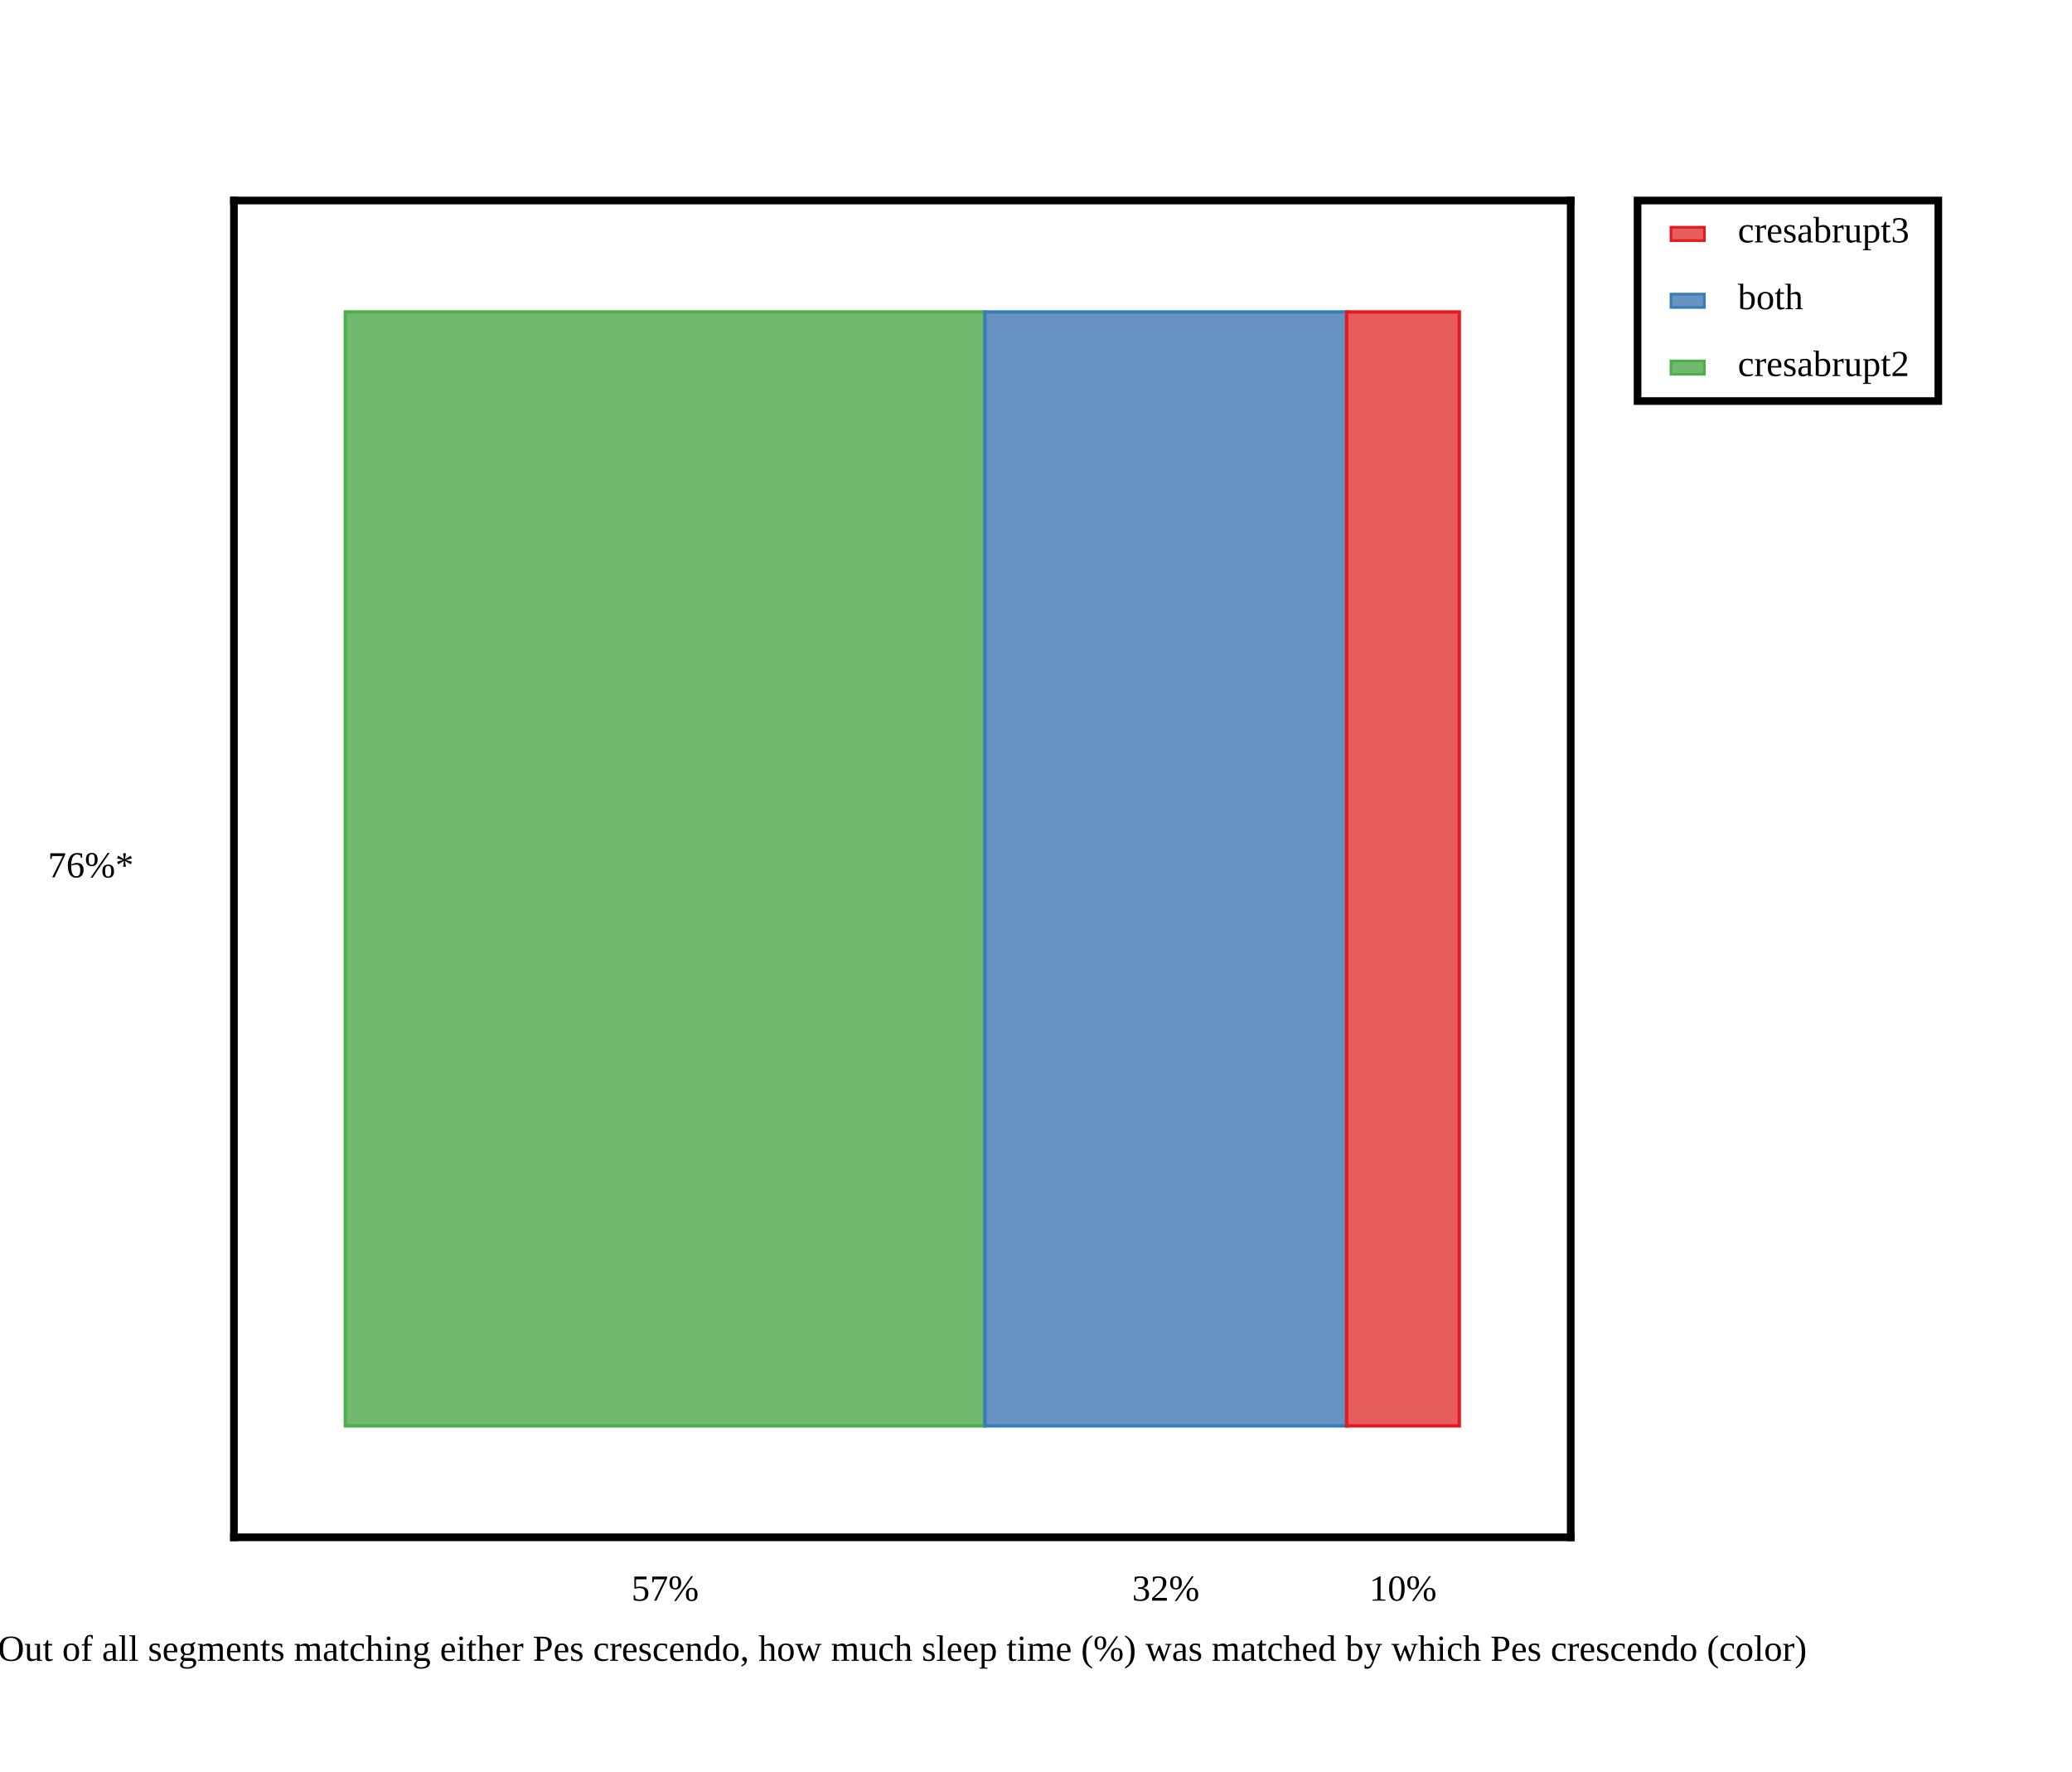
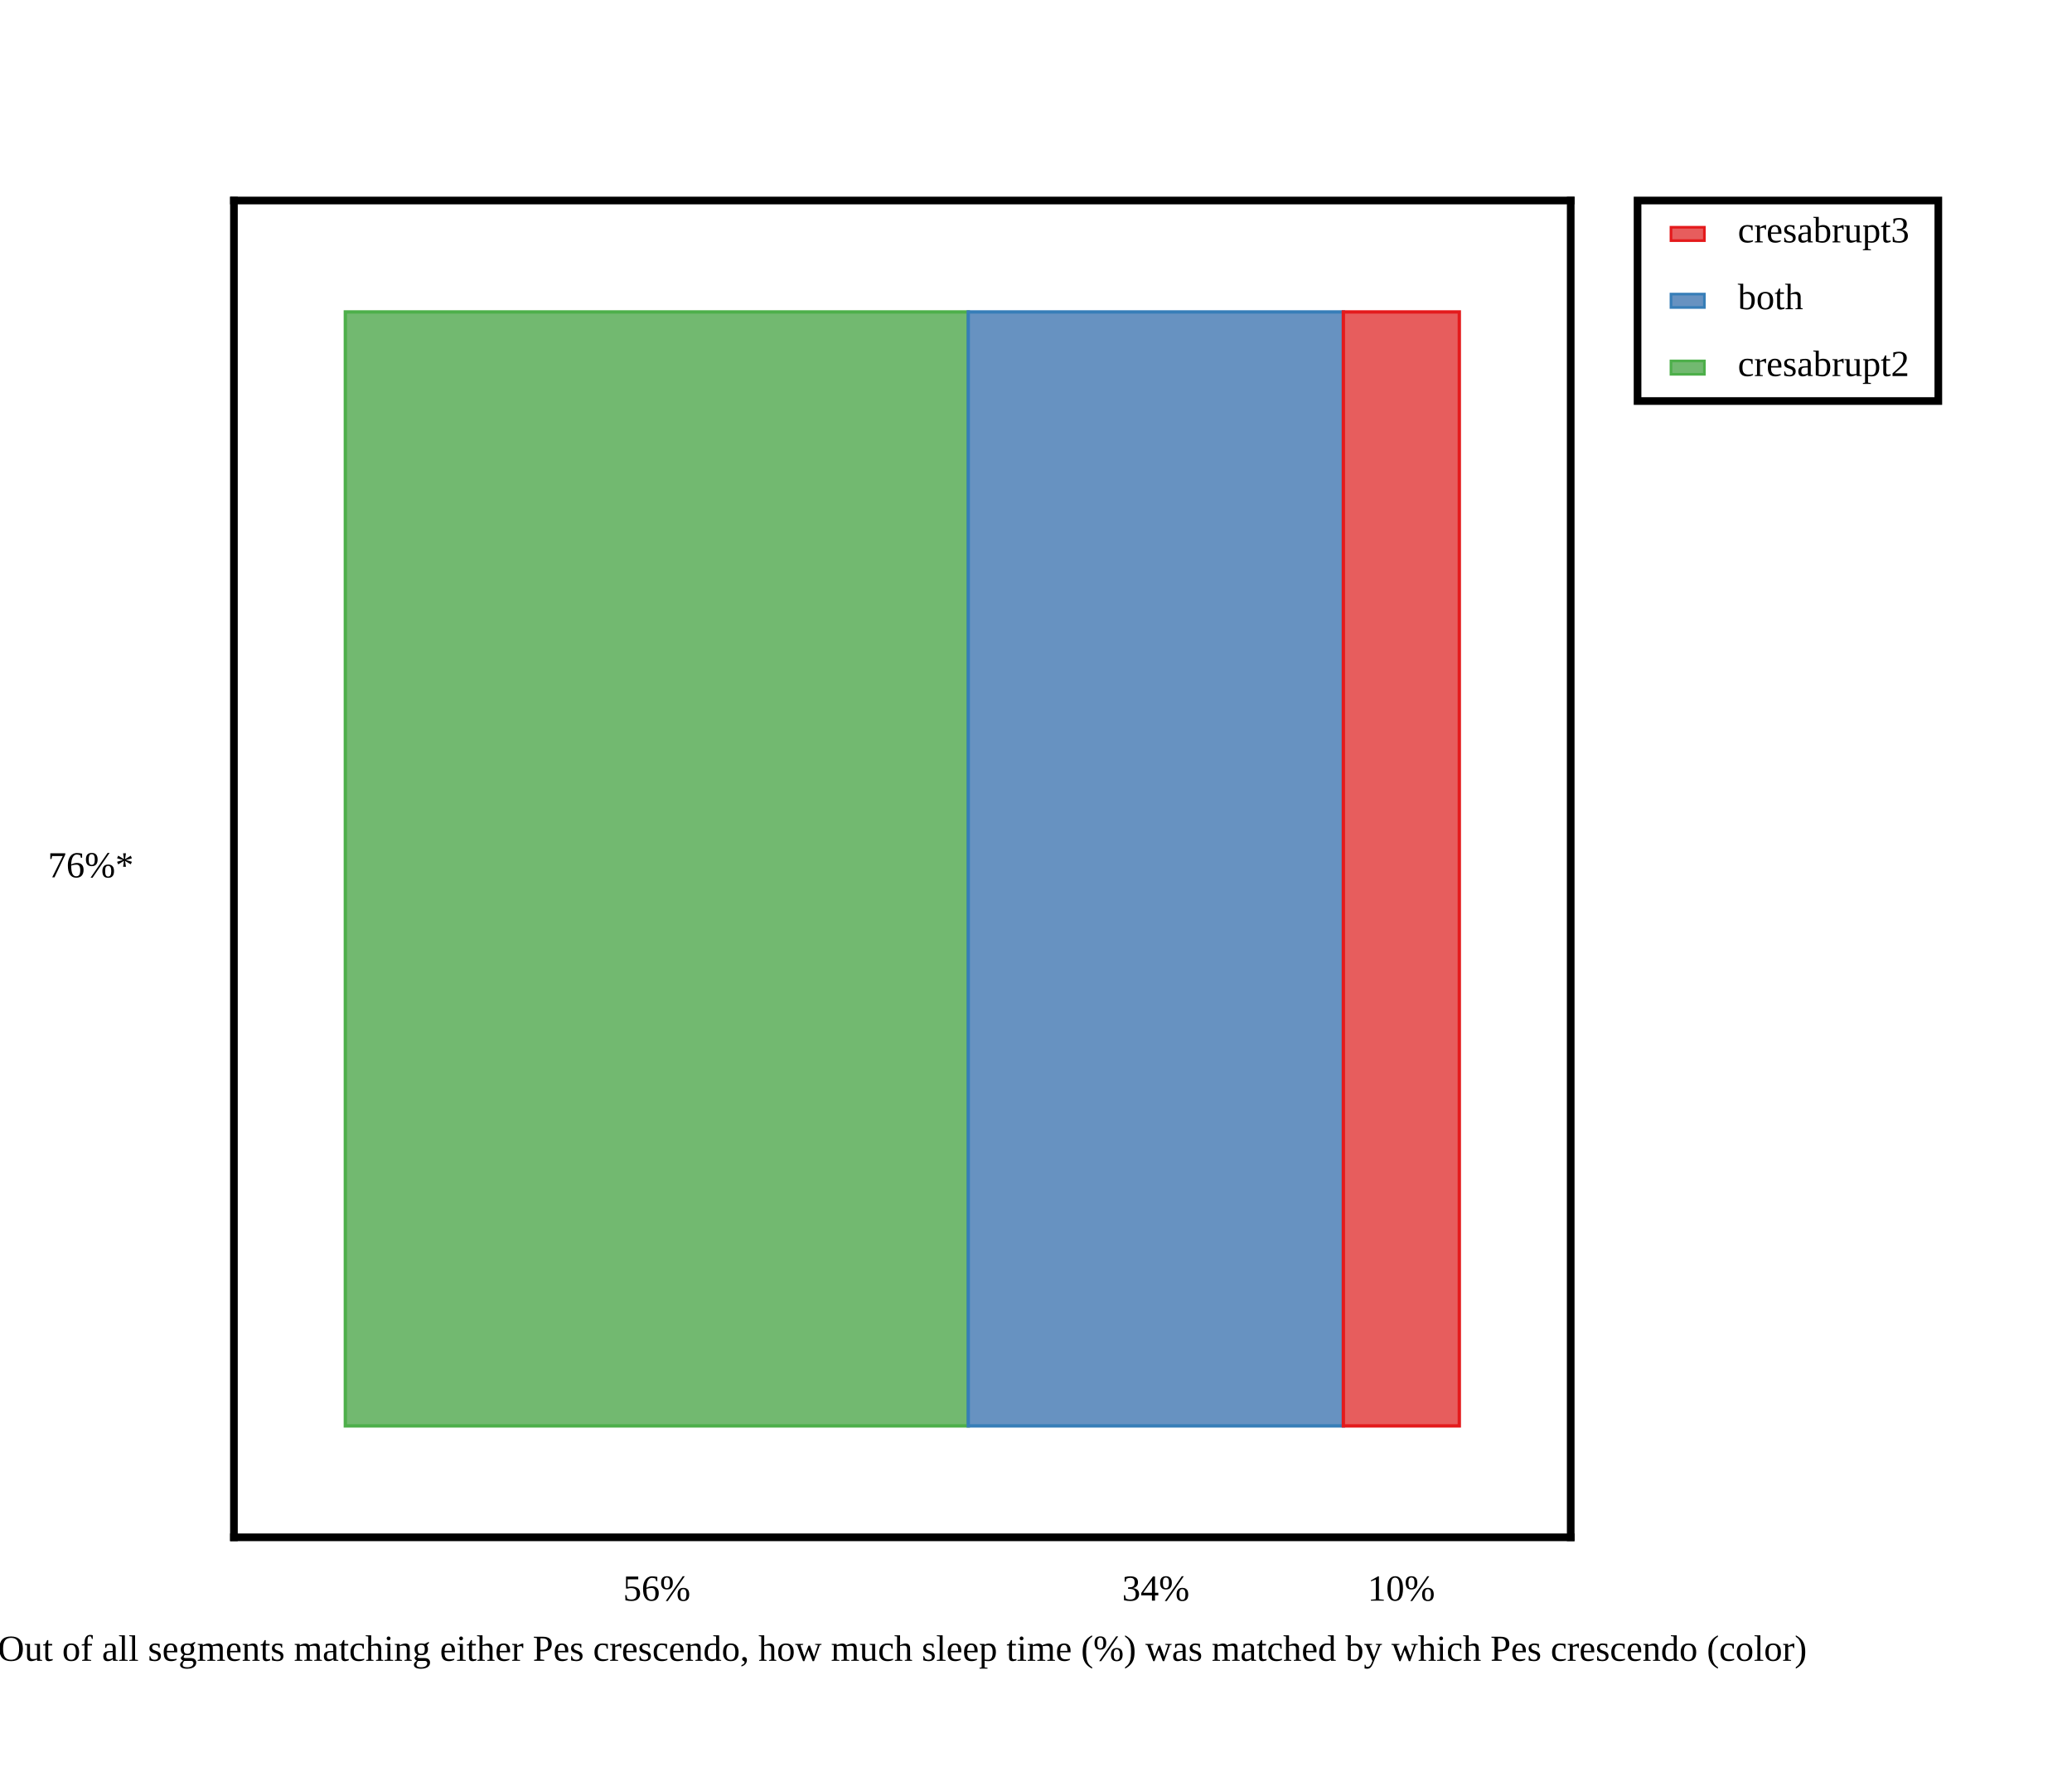
- <svg xmlns="http://www.w3.org/2000/svg" height="530" stroke-opacity="1" viewBox="0.0 0.0 620 530.0" font-size="1" width="620" stroke="rgb(0,0,0)" version="1.1">
+ <svg xmlns="http://www.w3.org/2000/svg" height="530" stroke-opacity="1" viewBox="0.0 0.0 620.0 530.0" font-size="1" width="620" stroke="rgb(0,0,0)" version="1.1">
  <defs />
  <g stroke-linejoin="miter" stroke-opacity="1.0" fill-opacity="0.0" stroke="rgb(0,0,0)" stroke-width="2.293" fill="rgb(0,0,0)" stroke-linecap="square" stroke-miterlimit="10.0">
    <path d="M 70,460 v -400 M 470,460 v -400 " />
  </g>
  <g stroke-linejoin="miter" stroke-opacity="1.0" fill-opacity="1.0" font-size="11.0px" stroke="rgb(0,0,0)" stroke-width="2.293" fill="rgb(0,0,0)" stroke-linecap="butt" stroke-miterlimit="10.0">
    <text dominant-baseline="middle" transform="matrix(1,0,0,1,40,260)" stroke="none" text-anchor="end">76%*</text>
  </g>
  <g stroke-linejoin="miter" stroke-opacity="1.0" fill-opacity="0.0" stroke="rgb(0,0,0)" stroke-width="2.293" fill="rgb(0,0,0)" stroke-linecap="square" stroke-miterlimit="10.0">
    <path d="M 70,460 h 400 M 70,60 h 400 " />
  </g>
  <g stroke-linejoin="miter" stroke-opacity="1.0" fill-opacity="1.0" font-size="11.0px" stroke="rgb(0,0,0)" stroke-width="2.293" fill="rgb(0,0,0)" stroke-linecap="butt" stroke-miterlimit="10.0">
    <text dominant-baseline="text-before-edge" transform="matrix(1,0,0,1,270,490)" stroke="none" text-anchor="middle">Out of all segments matching either Pes crescendo, how much sleep time (%) was matched by which Pes crescendo (color)</text>
  </g>
  <g stroke-linejoin="miter" stroke-opacity="1.0" fill-opacity="1.0" font-size="11.0px" stroke="rgb(0,0,0)" stroke-width="2.293" fill="rgb(0,0,0)" stroke-linecap="butt" stroke-miterlimit="10.0">
-     <text dominant-baseline="text-before-edge" transform="matrix(1,0,0,1,419.8142,472)" stroke="none" text-anchor="middle">10%</text>
+     <text dominant-baseline="text-before-edge" transform="matrix(1,0,0,1,419.3193,472)" stroke="none" text-anchor="middle">10%</text>
  </g>
  <g stroke-linejoin="miter" stroke-opacity="1.0" fill-opacity="1.0" font-size="11.0px" stroke="rgb(0,0,0)" stroke-width="2.293" fill="rgb(0,0,0)" stroke-linecap="butt" stroke-miterlimit="10.0">
-     <text dominant-baseline="text-before-edge" transform="matrix(1,0,0,1,348.8447,472)" stroke="none" text-anchor="middle">32%</text>
+     <text dominant-baseline="text-before-edge" transform="matrix(1,0,0,1,345.8524,472)" stroke="none" text-anchor="middle">34%</text>
  </g>
  <g stroke-linejoin="miter" stroke-opacity="1.0" fill-opacity="1.0" font-size="11.0px" stroke="rgb(0,0,0)" stroke-width="2.293" fill="rgb(0,0,0)" stroke-linecap="butt" stroke-miterlimit="10.0">
-     <text dominant-baseline="text-before-edge" transform="matrix(1,0,0,1,199.0305,472)" stroke="none" text-anchor="middle">57%</text>
+     <text dominant-baseline="text-before-edge" transform="matrix(1,0,0,1,196.5331,472)" stroke="none" text-anchor="middle">56%</text>
  </g>
  <g stroke-linejoin="miter" stroke-opacity="1.0" fill-opacity="1.0" stroke="rgb(77,175,74)" stroke-width="1.0" fill="rgb(114,185,112)" stroke-linecap="butt" stroke-miterlimit="10.0">
    <defs>
      <clipPath id="cresabruptcresabruptmyClip1">
        <path d="M 470,460 l -0,-400 h -400 l -0,400 Z" />
      </clipPath>
    </defs>
    <g clip-path="url(#cresabruptcresabruptmyClip1)">
-       <path d="M 103.333,426.667 v -333.333 h 191.394 v 333.333 Z" />
+       <path d="M 103.333,426.667 v -333.333 h 186.399 v 333.333 Z" />
    </g>
  </g>
  <g stroke-linejoin="miter" stroke-opacity="1.0" fill-opacity="1.0" stroke="rgb(55,126,184)" stroke-width="1.0" fill="rgb(103,146,193)" stroke-linecap="butt" stroke-miterlimit="10.0">
    <defs>
      <clipPath id="cresabruptcresabruptmyClip2">
        <path d="M 470,460 l -0,-400 h -400 l -0,400 Z" />
      </clipPath>
    </defs>
    <g clip-path="url(#cresabruptcresabruptmyClip2)">
-       <path d="M 294.728,426.667 v -333.333 h 108.234 v 333.333 Z" />
+       <path d="M 289.733,426.667 v -333.333 h 112.239 v 333.333 Z" />
    </g>
  </g>
  <g stroke-linejoin="miter" stroke-opacity="1.0" fill-opacity="1.0" stroke="rgb(228,26,28)" stroke-width="1.0" fill="rgb(231,93,93)" stroke-linecap="butt" stroke-miterlimit="10.0">
    <defs>
      <clipPath id="cresabruptcresabruptmyClip3">
        <path d="M 470,460 l -0,-400 h -400 l -0,400 Z" />
      </clipPath>
    </defs>
    <g clip-path="url(#cresabruptcresabruptmyClip3)">
-       <path d="M 402.962,426.667 v -333.333 h 33.705 v 333.333 Z" />
+       <path d="M 401.972,426.667 v -333.333 h 34.695 v 333.333 Z" />
    </g>
  </g>
  <g stroke-linejoin="miter" stroke-opacity="1.0" fill-opacity="1.0" font-size="11.0px" stroke="rgb(0,0,0)" stroke-width="2.293" fill="rgb(0,0,0)" stroke-linecap="butt" stroke-miterlimit="10.0">
    <text dominant-baseline="text-after-edge" transform="matrix(1,0,0,1,270,40)" stroke="none" text-anchor="middle" />
  </g>
  <g stroke-linejoin="miter" stroke-opacity="1.0" fill-opacity="0.0" stroke="rgb(0,0,0)" stroke-width="2.293" fill="rgb(0,0,0)" stroke-linecap="butt" stroke-miterlimit="10.0">
    <path d="M 580,120 l -0,-60 h -90 l -0,60 Z" />
  </g>
  <g stroke-linejoin="miter" stroke-opacity="1.0" fill-opacity="1.0" font-size="11.0px" stroke="rgb(0,0,0)" stroke-width="2.293" fill="rgb(0,0,0)" stroke-linecap="butt" stroke-miterlimit="10.0">
    <text dominant-baseline="middle" transform="matrix(1,0,0,1,520,110)" stroke="none" text-anchor="start">cresabrupt2</text>
  </g>
  <g stroke-linejoin="miter" stroke-opacity="1.0" fill-opacity="1.0" stroke="rgb(77,175,74)" stroke-width="0.8" fill="rgb(114,185,112)" stroke-linecap="butt" stroke-miterlimit="10.0">
    <path d="M 500,108 l 10,0 v 4 l -10,0 Z" />
  </g>
  <g stroke-linejoin="miter" stroke-opacity="1.0" fill-opacity="1.0" font-size="11.0px" stroke="rgb(0,0,0)" stroke-width="2.293" fill="rgb(0,0,0)" stroke-linecap="butt" stroke-miterlimit="10.0">
    <text dominant-baseline="middle" transform="matrix(1,0,0,1,520,90)" stroke="none" text-anchor="start">both</text>
  </g>
  <g stroke-linejoin="miter" stroke-opacity="1.0" fill-opacity="1.0" stroke="rgb(55,126,184)" stroke-width="0.8" fill="rgb(103,146,193)" stroke-linecap="butt" stroke-miterlimit="10.0">
    <path d="M 500,88 l 10,0 v 4 l -10,0 Z" />
  </g>
  <g stroke-linejoin="miter" stroke-opacity="1.0" fill-opacity="1.0" font-size="11.0px" stroke="rgb(0,0,0)" stroke-width="2.293" fill="rgb(0,0,0)" stroke-linecap="butt" stroke-miterlimit="10.0">
    <text dominant-baseline="middle" transform="matrix(1,0,0,1,520,70)" stroke="none" text-anchor="start">cresabrupt3</text>
  </g>
  <g stroke-linejoin="miter" stroke-opacity="1.0" fill-opacity="1.0" stroke="rgb(228,26,28)" stroke-width="0.8" fill="rgb(231,93,93)" stroke-linecap="butt" stroke-miterlimit="10.0">
    <path d="M 500,68 l 10,0 v 4 l -10,0 Z" />
  </g>
</svg>
